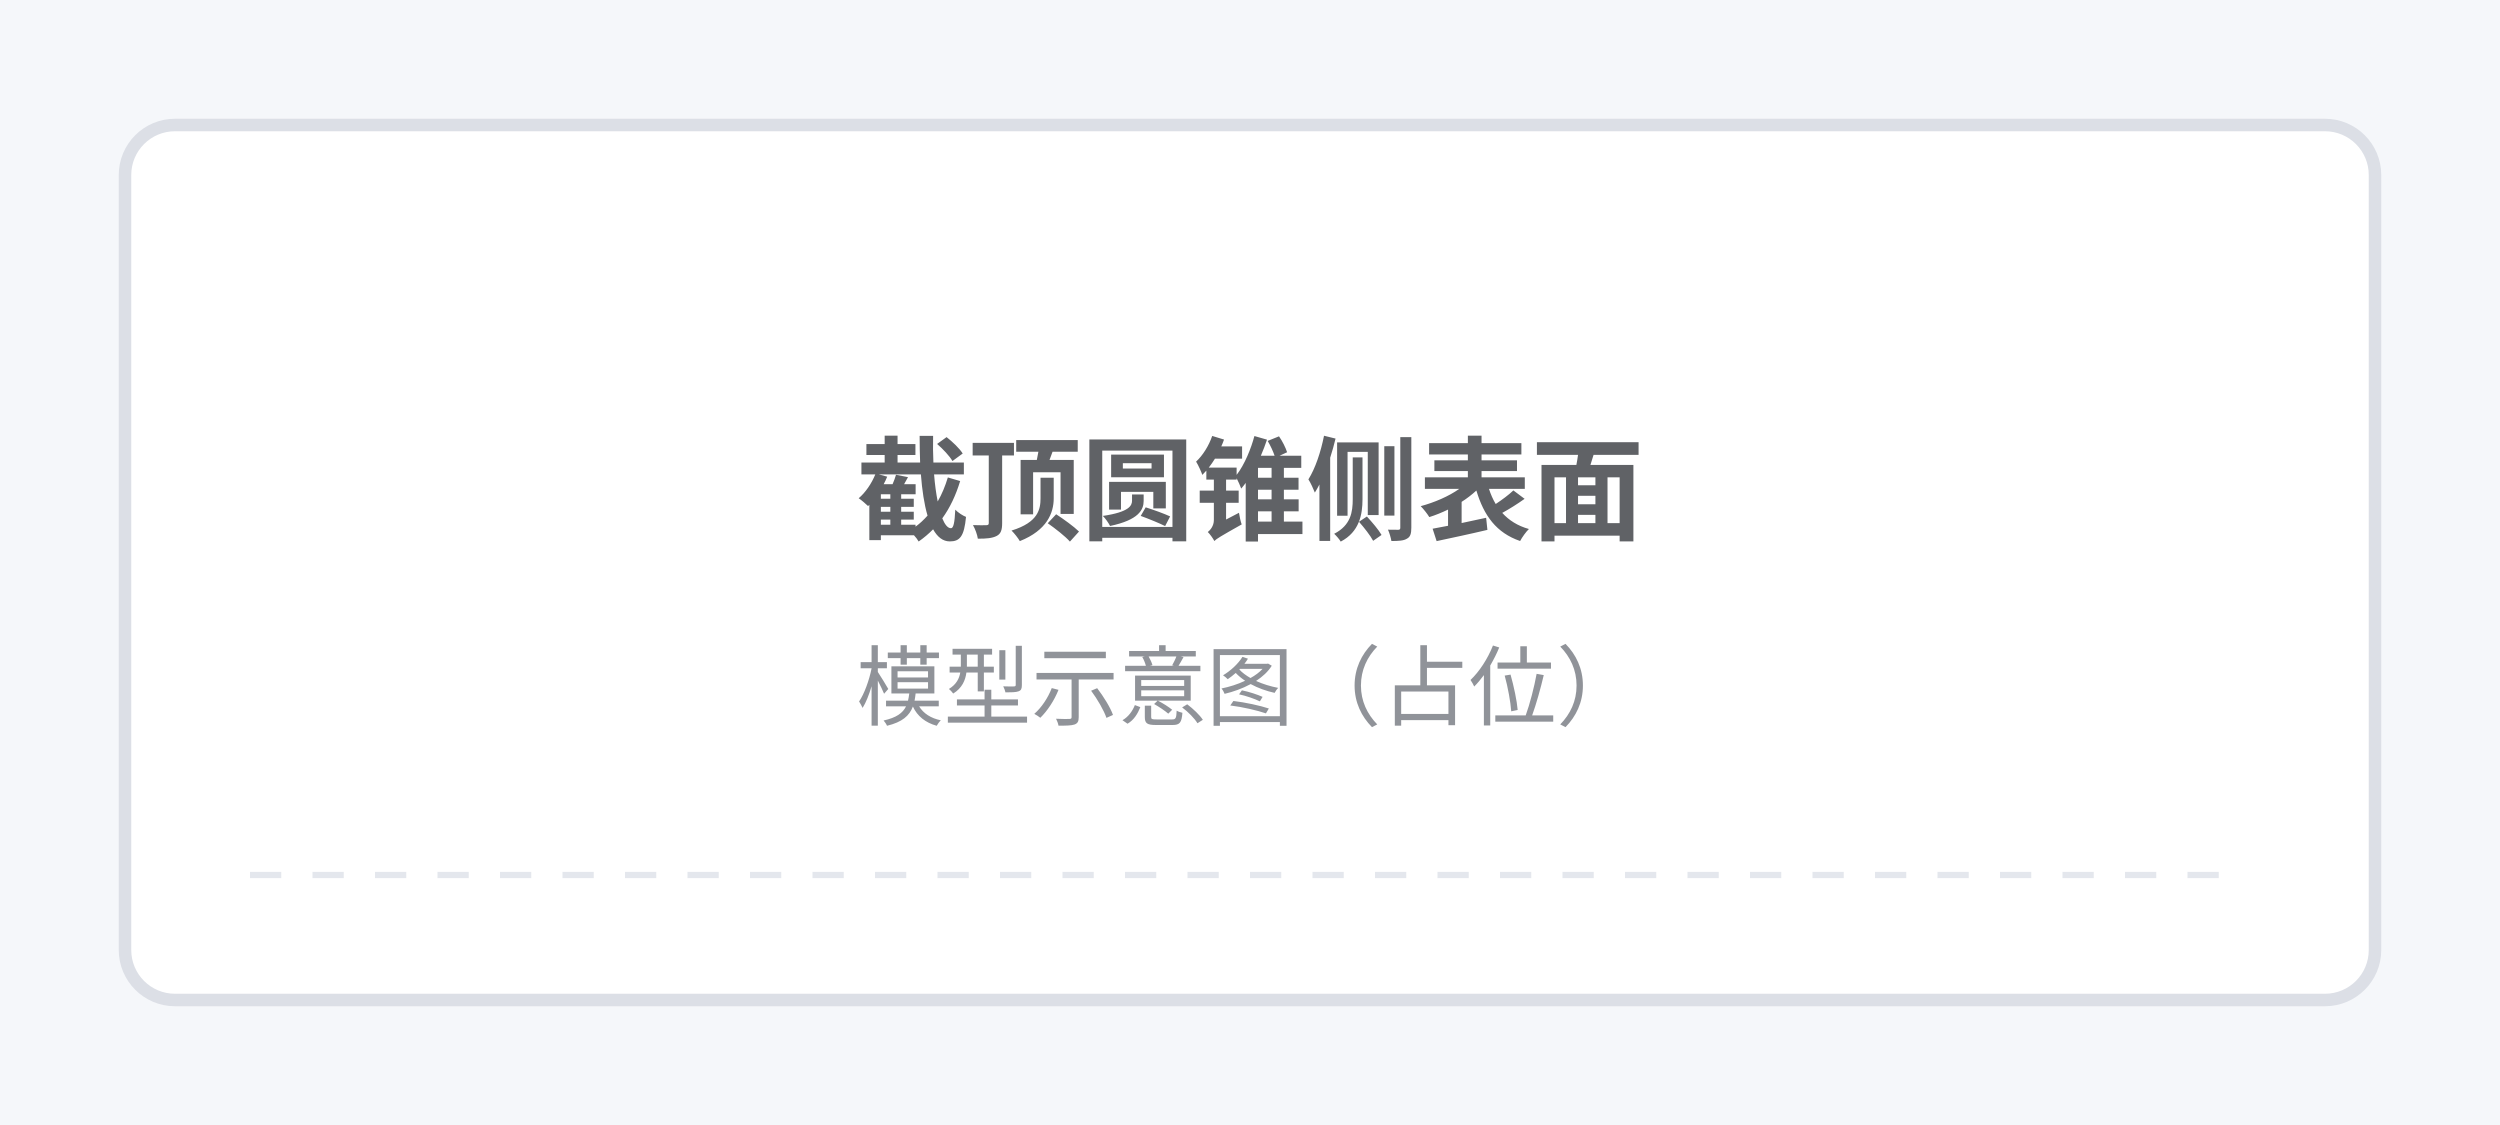
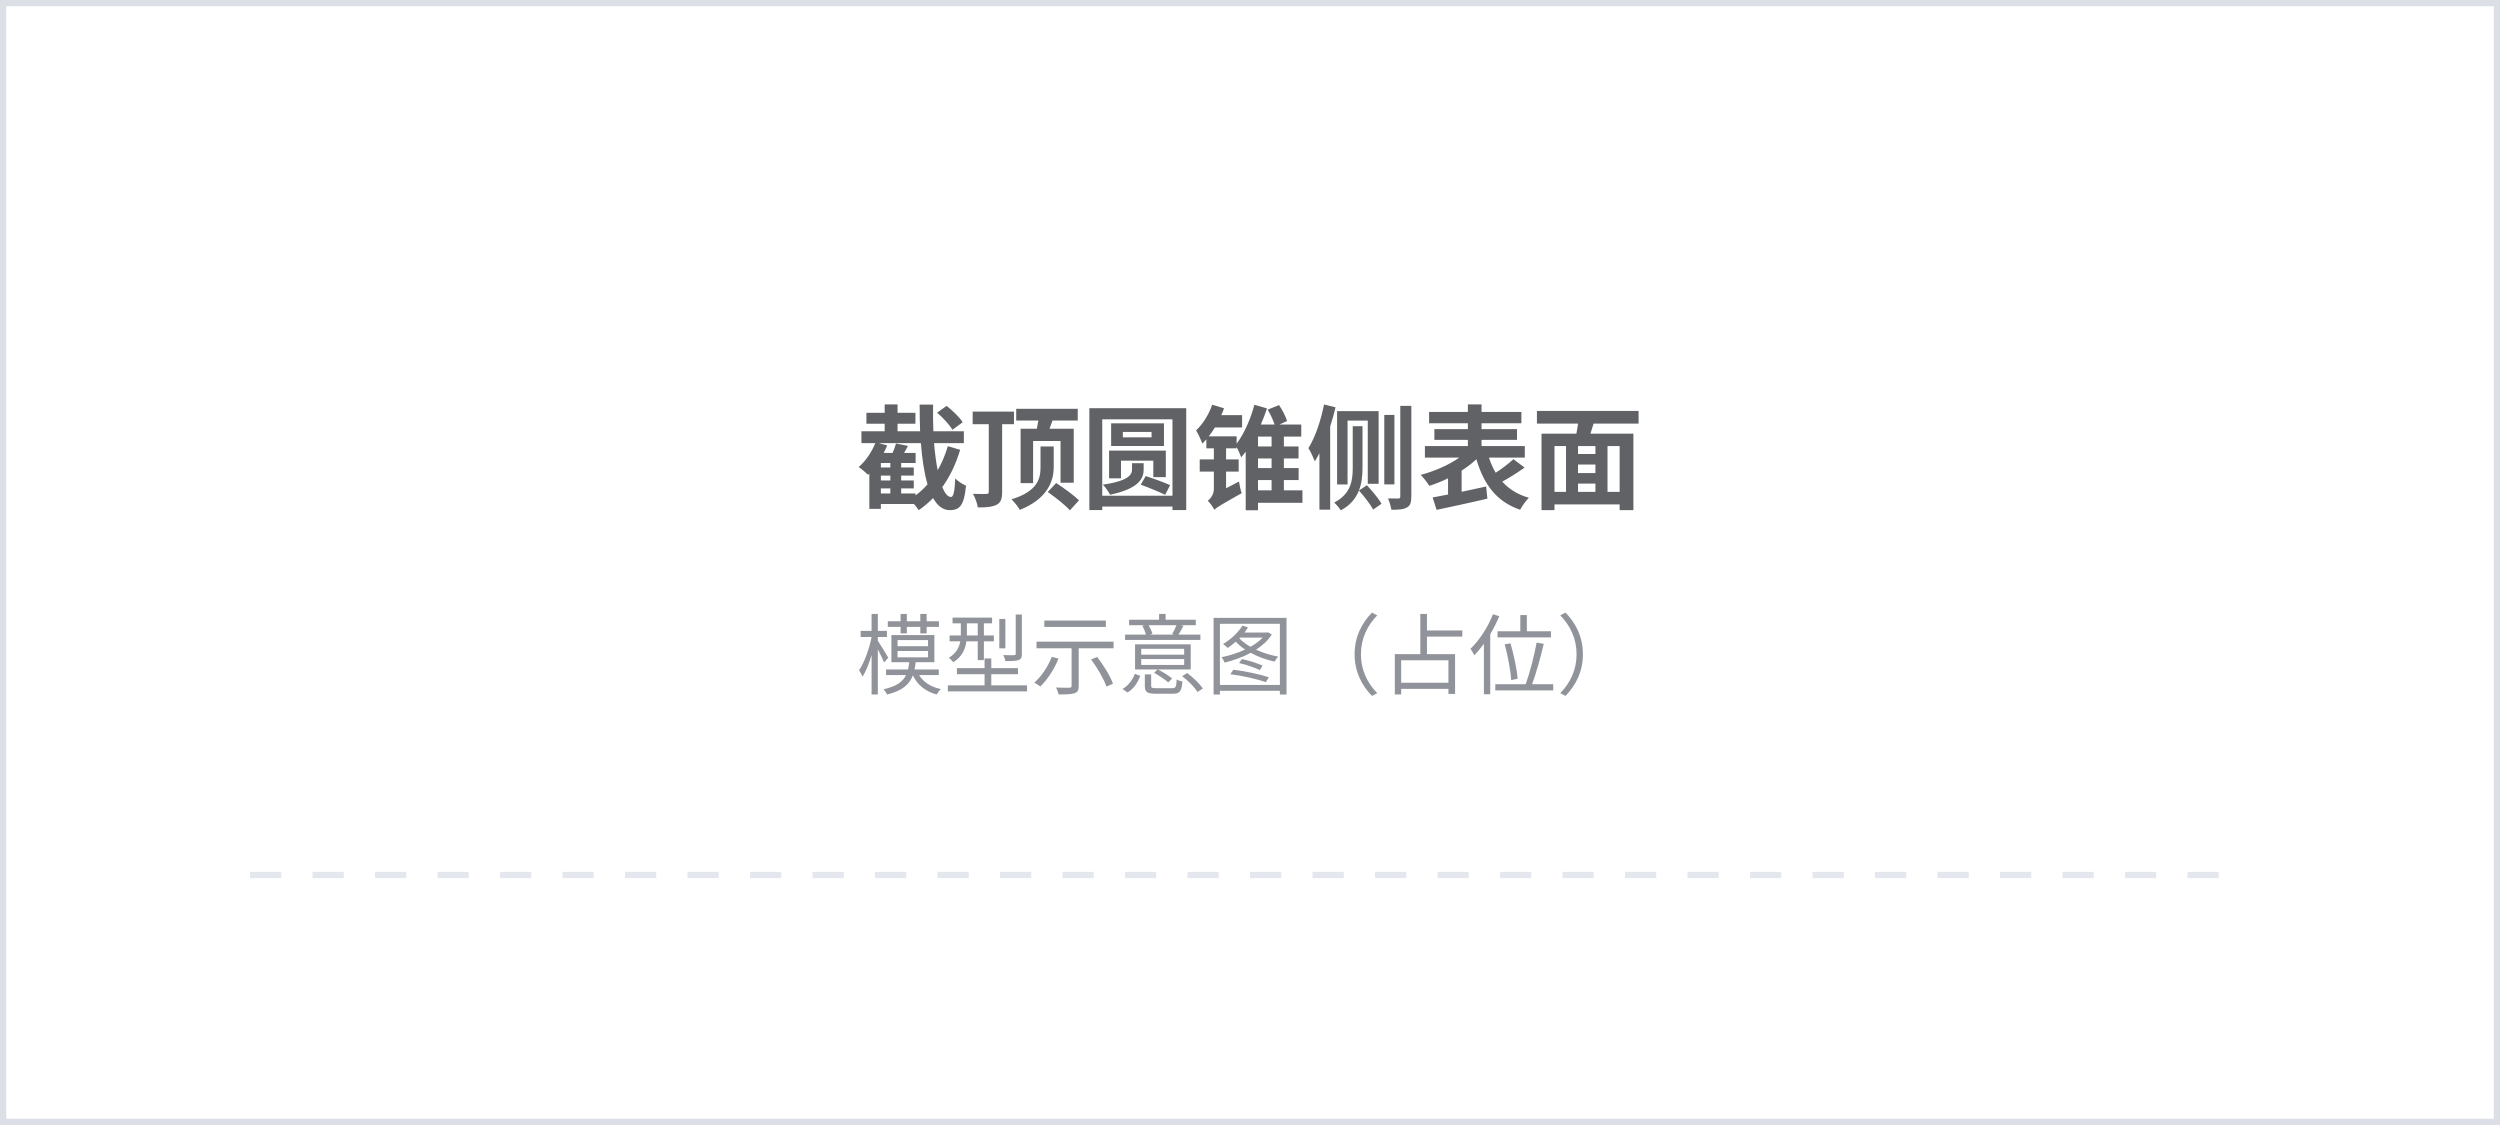
<svg xmlns="http://www.w3.org/2000/svg" width="400" height="180" viewBox="0 0 400 180">
-   <rect width="400" height="180" fill="#f5f7fa" />
-   <rect x="20" y="20" width="360" height="140" rx="8" fill="#ffffff" stroke="#dcdfe6" stroke-width="2" />
-   <text x="200" y="85" font-family="Arial, sans-serif" font-size="18" fill="#606266" text-anchor="middle" font-weight="bold">截顶圆锥侧表面</text>
-   <text x="200" y="115" font-family="Arial, sans-serif" font-size="14" fill="#909399" text-anchor="middle">模型示意图（占位）</text>
+   <rect width="400" height="180" fill="#ffffff" stroke="#dcdfe6" stroke-width="2" />
+   <text x="200" y="80" font-family="Arial, sans-serif" font-size="18" fill="#606266" text-anchor="middle" font-weight="bold">截顶圆锥侧表面</text>
+   <text x="200" y="110" font-family="Arial, sans-serif" font-size="14" fill="#909399" text-anchor="middle">模型示意图（占位）</text>
  <line x1="40" y1="140" x2="360" y2="140" stroke="#e4e7ed" stroke-width="1" stroke-dasharray="5,5" />
</svg>
